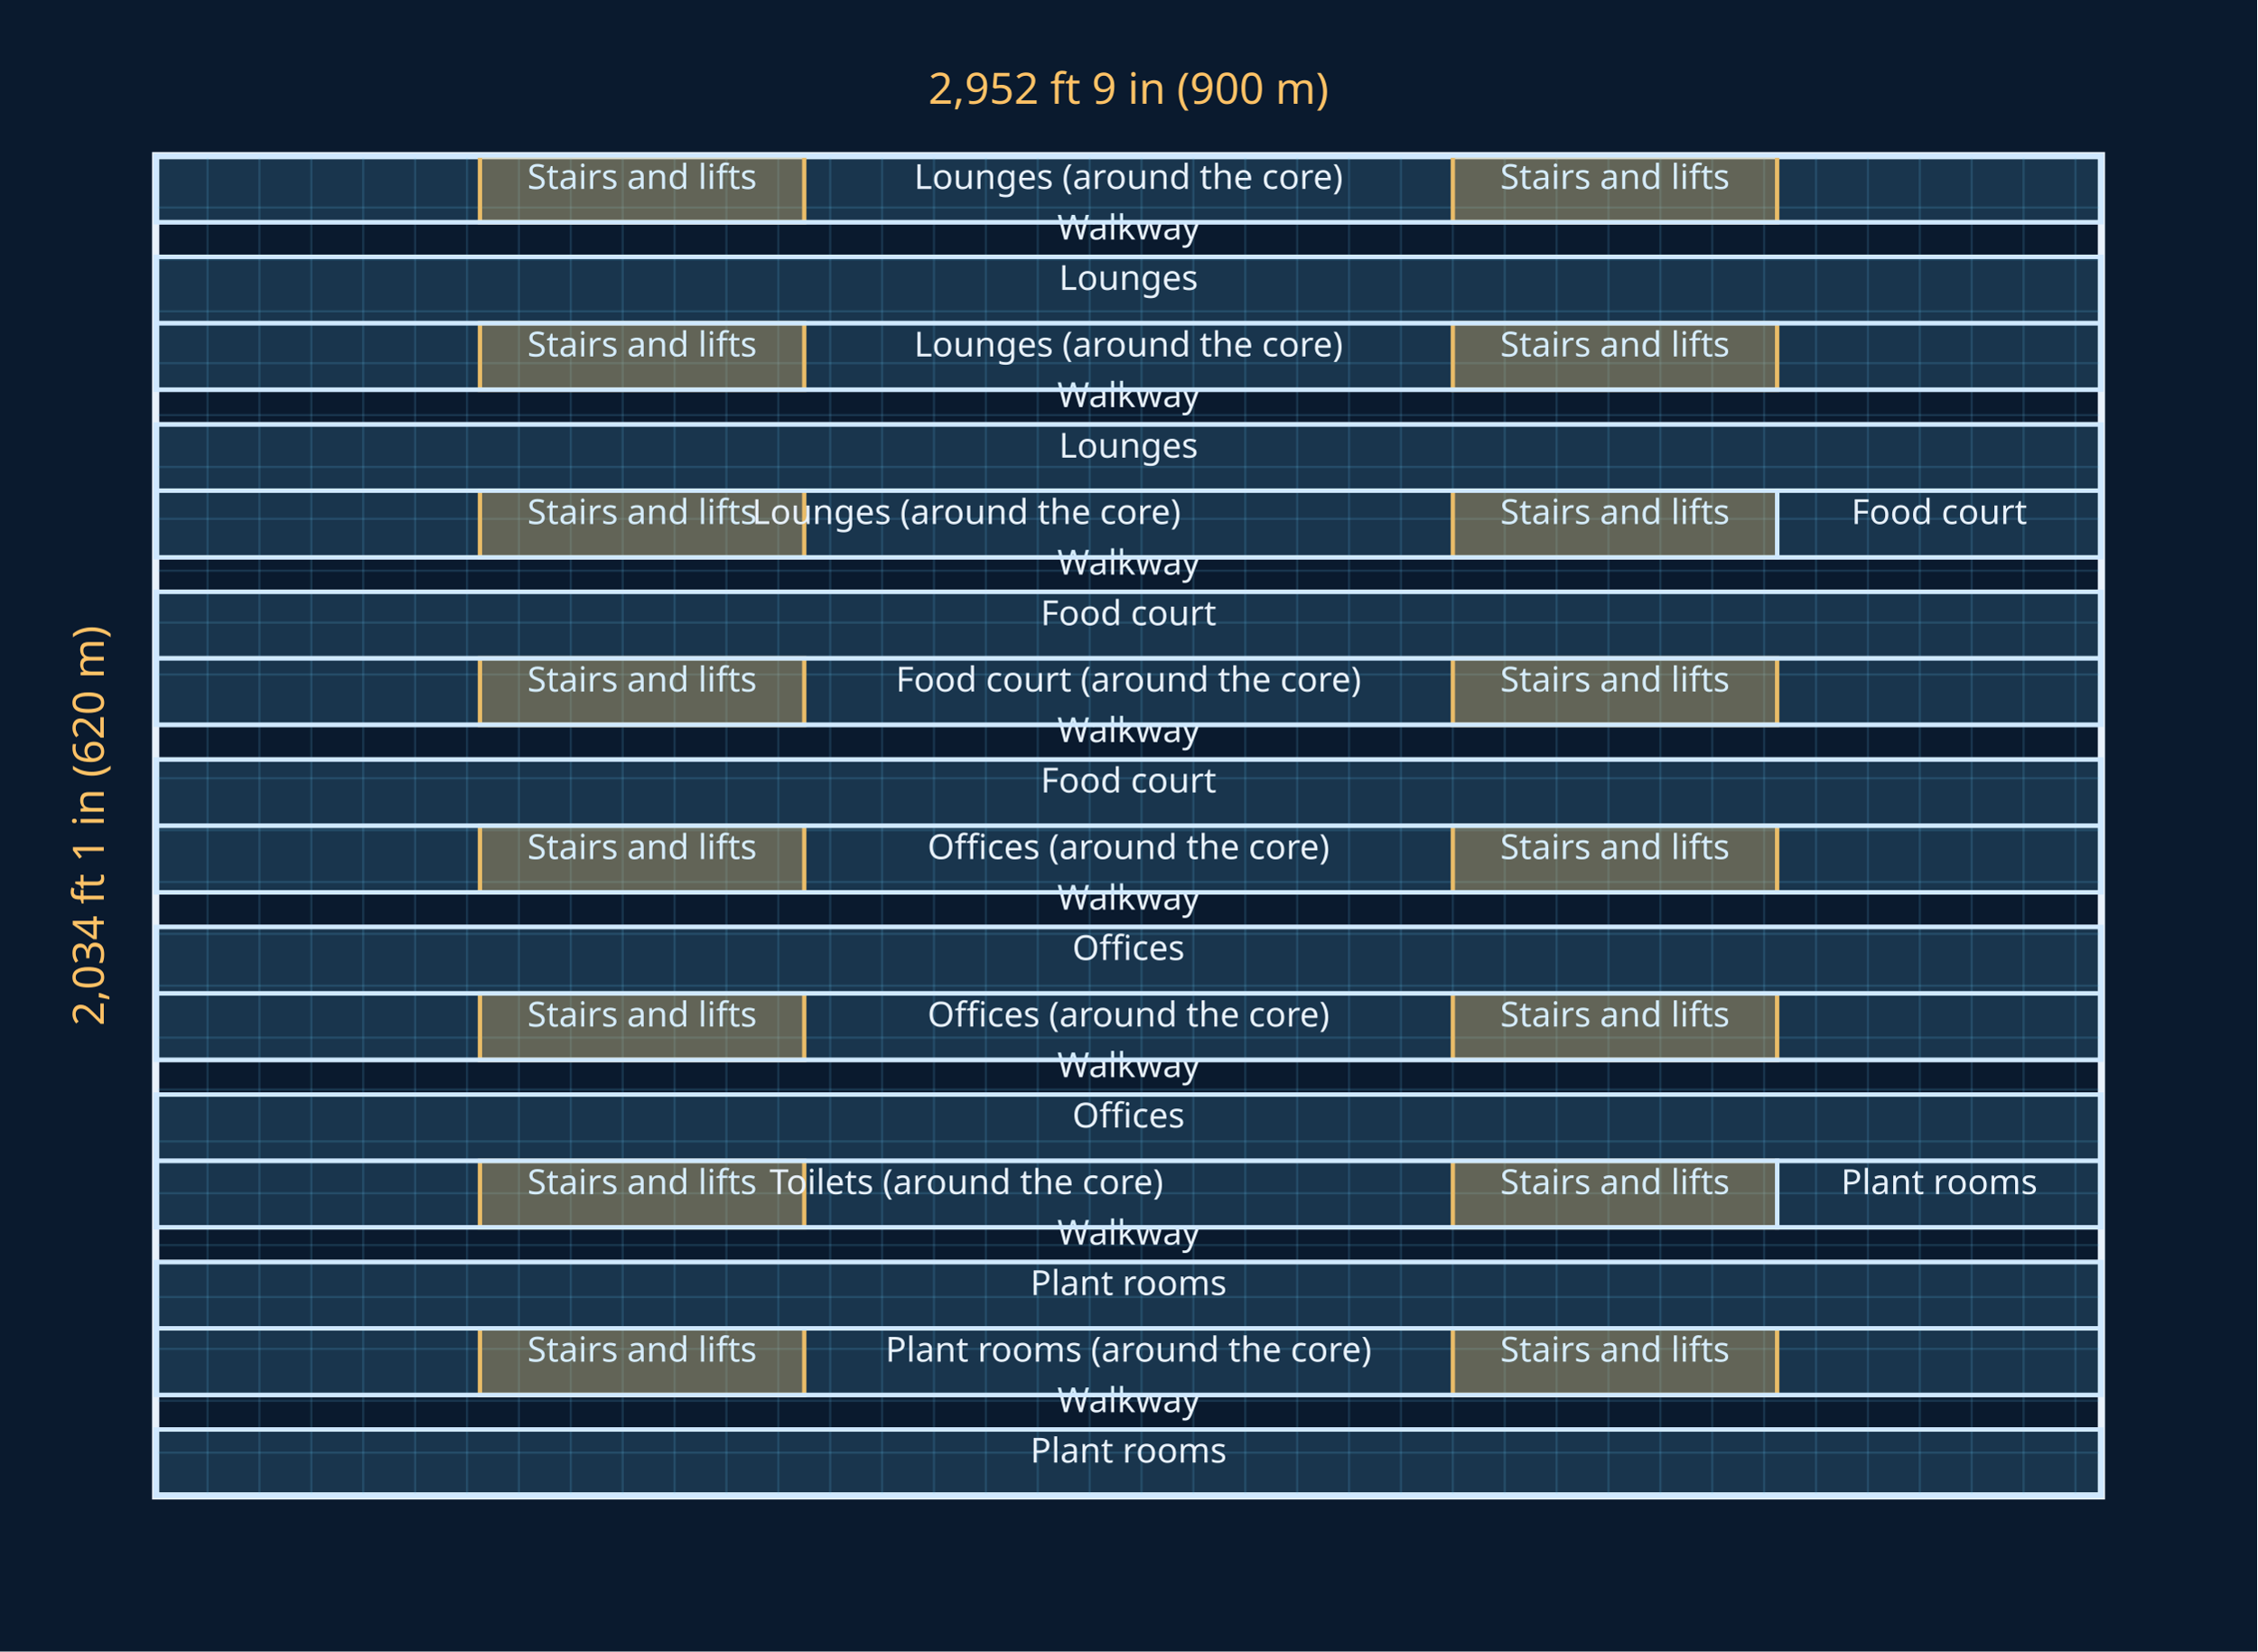
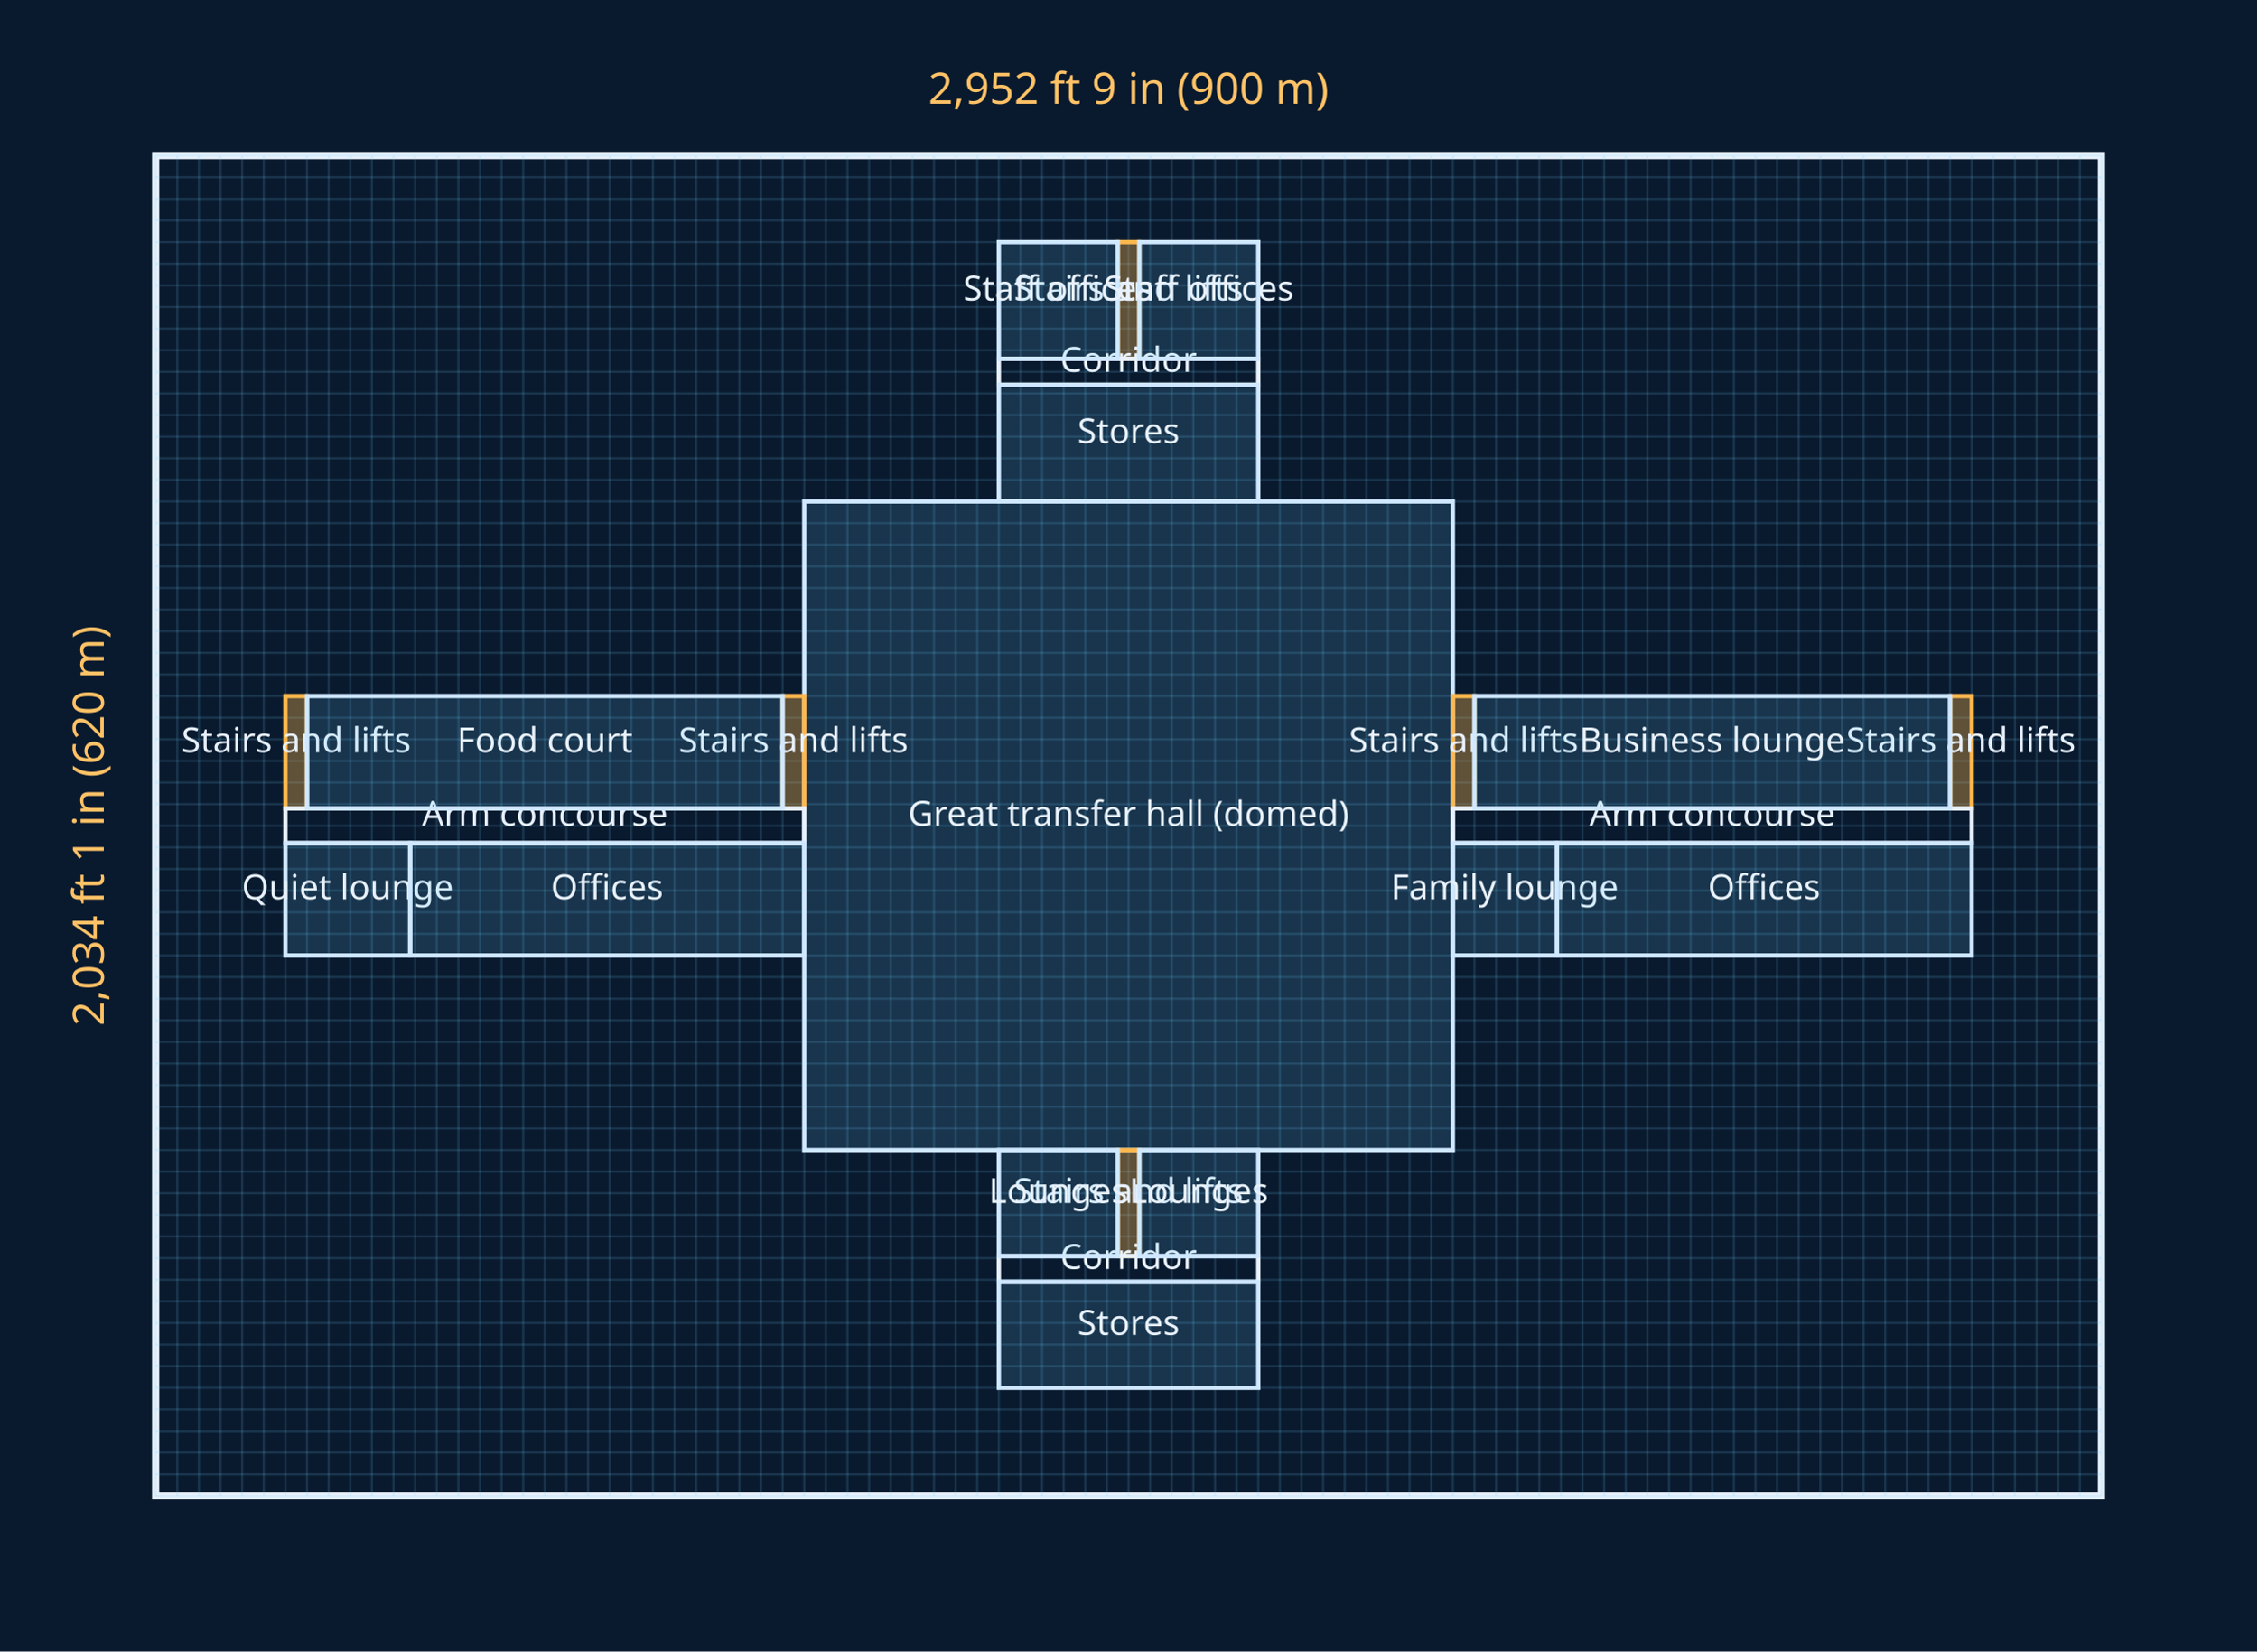
<svg xmlns="http://www.w3.org/2000/svg" viewBox="-72.0 -72.0 1044.0 764.0" font-family="Segoe UI, sans-serif">
  <rect x="-72.0" y="-72.0" width="1044.0" height="764.0" fill="#0a1a2e" />
  <rect x="0" y="0" width="900.0" height="620.0" fill="none" stroke="#e8f1fb" stroke-width="3.33" />
  <line x1="0.0" y1="0" x2="0.0" y2="620.0" stroke="#6fd0ff" stroke-opacity=".15" stroke-width="1.00" />
-   <line x1="24.0" y1="0" x2="24.0" y2="620.0" stroke="#6fd0ff" stroke-opacity=".15" stroke-width="1.00" />
-   <line x1="48.0" y1="0" x2="48.0" y2="620.0" stroke="#6fd0ff" stroke-opacity=".15" stroke-width="1.00" />
-   <line x1="72.0" y1="0" x2="72.0" y2="620.0" stroke="#6fd0ff" stroke-opacity=".15" stroke-width="1.00" />
-   <line x1="96.0" y1="0" x2="96.0" y2="620.0" stroke="#6fd0ff" stroke-opacity=".15" stroke-width="1.00" />
+   <line x1="10.0" y1="0" x2="10.0" y2="620.0" stroke="#6fd0ff" stroke-opacity=".15" stroke-width="1.00" />
+   <line x1="20.0" y1="0" x2="20.0" y2="620.0" stroke="#6fd0ff" stroke-opacity=".15" stroke-width="1.00" />
+   <line x1="30.0" y1="0" x2="30.0" y2="620.0" stroke="#6fd0ff" stroke-opacity=".15" stroke-width="1.00" />
+   <line x1="40.0" y1="0" x2="40.0" y2="620.0" stroke="#6fd0ff" stroke-opacity=".15" stroke-width="1.00" />
+   <line x1="50.0" y1="0" x2="50.0" y2="620.0" stroke="#6fd0ff" stroke-opacity=".15" stroke-width="1.00" />
+   <line x1="60.0" y1="0" x2="60.0" y2="620.0" stroke="#6fd0ff" stroke-opacity=".15" stroke-width="1.00" />
+   <line x1="70.0" y1="0" x2="70.0" y2="620.0" stroke="#6fd0ff" stroke-opacity=".15" stroke-width="1.00" />
+   <line x1="80.0" y1="0" x2="80.0" y2="620.0" stroke="#6fd0ff" stroke-opacity=".15" stroke-width="1.00" />
+   <line x1="90.0" y1="0" x2="90.0" y2="620.0" stroke="#6fd0ff" stroke-opacity=".15" stroke-width="1.00" />
+   <line x1="100.0" y1="0" x2="100.0" y2="620.0" stroke="#6fd0ff" stroke-opacity=".15" stroke-width="1.00" />
+   <line x1="110.0" y1="0" x2="110.0" y2="620.0" stroke="#6fd0ff" stroke-opacity=".15" stroke-width="1.00" />
  <line x1="120.0" y1="0" x2="120.0" y2="620.0" stroke="#6fd0ff" stroke-opacity=".15" stroke-width="1.00" />
-   <line x1="144.0" y1="0" x2="144.0" y2="620.0" stroke="#6fd0ff" stroke-opacity=".15" stroke-width="1.00" />
-   <line x1="168.0" y1="0" x2="168.0" y2="620.0" stroke="#6fd0ff" stroke-opacity=".15" stroke-width="1.00" />
-   <line x1="192.0" y1="0" x2="192.0" y2="620.0" stroke="#6fd0ff" stroke-opacity=".15" stroke-width="1.00" />
-   <line x1="216.0" y1="0" x2="216.0" y2="620.0" stroke="#6fd0ff" stroke-opacity=".15" stroke-width="1.00" />
+   <line x1="130.0" y1="0" x2="130.0" y2="620.0" stroke="#6fd0ff" stroke-opacity=".15" stroke-width="1.00" />
+   <line x1="140.0" y1="0" x2="140.0" y2="620.0" stroke="#6fd0ff" stroke-opacity=".15" stroke-width="1.00" />
+   <line x1="150.0" y1="0" x2="150.0" y2="620.0" stroke="#6fd0ff" stroke-opacity=".15" stroke-width="1.00" />
+   <line x1="160.0" y1="0" x2="160.0" y2="620.0" stroke="#6fd0ff" stroke-opacity=".15" stroke-width="1.00" />
+   <line x1="170.0" y1="0" x2="170.0" y2="620.0" stroke="#6fd0ff" stroke-opacity=".15" stroke-width="1.00" />
+   <line x1="180.0" y1="0" x2="180.0" y2="620.0" stroke="#6fd0ff" stroke-opacity=".15" stroke-width="1.00" />
+   <line x1="190.0" y1="0" x2="190.0" y2="620.0" stroke="#6fd0ff" stroke-opacity=".15" stroke-width="1.00" />
+   <line x1="200.0" y1="0" x2="200.0" y2="620.0" stroke="#6fd0ff" stroke-opacity=".15" stroke-width="1.00" />
+   <line x1="210.0" y1="0" x2="210.0" y2="620.0" stroke="#6fd0ff" stroke-opacity=".15" stroke-width="1.00" />
+   <line x1="220.0" y1="0" x2="220.0" y2="620.0" stroke="#6fd0ff" stroke-opacity=".15" stroke-width="1.00" />
+   <line x1="230.0" y1="0" x2="230.0" y2="620.0" stroke="#6fd0ff" stroke-opacity=".15" stroke-width="1.00" />
  <line x1="240.0" y1="0" x2="240.0" y2="620.0" stroke="#6fd0ff" stroke-opacity=".15" stroke-width="1.00" />
-   <line x1="264.0" y1="0" x2="264.0" y2="620.0" stroke="#6fd0ff" stroke-opacity=".15" stroke-width="1.00" />
-   <line x1="288.0" y1="0" x2="288.0" y2="620.0" stroke="#6fd0ff" stroke-opacity=".15" stroke-width="1.00" />
-   <line x1="312.0" y1="0" x2="312.0" y2="620.0" stroke="#6fd0ff" stroke-opacity=".15" stroke-width="1.00" />
-   <line x1="336.0" y1="0" x2="336.0" y2="620.0" stroke="#6fd0ff" stroke-opacity=".15" stroke-width="1.00" />
+   <line x1="250.0" y1="0" x2="250.0" y2="620.0" stroke="#6fd0ff" stroke-opacity=".15" stroke-width="1.00" />
+   <line x1="260.0" y1="0" x2="260.0" y2="620.0" stroke="#6fd0ff" stroke-opacity=".15" stroke-width="1.00" />
+   <line x1="270.0" y1="0" x2="270.0" y2="620.0" stroke="#6fd0ff" stroke-opacity=".15" stroke-width="1.00" />
+   <line x1="280.0" y1="0" x2="280.0" y2="620.0" stroke="#6fd0ff" stroke-opacity=".15" stroke-width="1.00" />
+   <line x1="290.0" y1="0" x2="290.0" y2="620.0" stroke="#6fd0ff" stroke-opacity=".15" stroke-width="1.00" />
+   <line x1="300.0" y1="0" x2="300.0" y2="620.0" stroke="#6fd0ff" stroke-opacity=".15" stroke-width="1.00" />
+   <line x1="310.0" y1="0" x2="310.0" y2="620.0" stroke="#6fd0ff" stroke-opacity=".15" stroke-width="1.00" />
+   <line x1="320.0" y1="0" x2="320.0" y2="620.0" stroke="#6fd0ff" stroke-opacity=".15" stroke-width="1.00" />
+   <line x1="330.0" y1="0" x2="330.0" y2="620.0" stroke="#6fd0ff" stroke-opacity=".15" stroke-width="1.00" />
+   <line x1="340.0" y1="0" x2="340.0" y2="620.0" stroke="#6fd0ff" stroke-opacity=".15" stroke-width="1.00" />
+   <line x1="350.0" y1="0" x2="350.0" y2="620.0" stroke="#6fd0ff" stroke-opacity=".15" stroke-width="1.00" />
  <line x1="360.0" y1="0" x2="360.0" y2="620.0" stroke="#6fd0ff" stroke-opacity=".15" stroke-width="1.00" />
-   <line x1="384.0" y1="0" x2="384.0" y2="620.0" stroke="#6fd0ff" stroke-opacity=".15" stroke-width="1.00" />
-   <line x1="408.0" y1="0" x2="408.0" y2="620.0" stroke="#6fd0ff" stroke-opacity=".15" stroke-width="1.00" />
-   <line x1="432.0" y1="0" x2="432.0" y2="620.0" stroke="#6fd0ff" stroke-opacity=".15" stroke-width="1.00" />
-   <line x1="456.0" y1="0" x2="456.0" y2="620.0" stroke="#6fd0ff" stroke-opacity=".15" stroke-width="1.00" />
+   <line x1="370.0" y1="0" x2="370.0" y2="620.0" stroke="#6fd0ff" stroke-opacity=".15" stroke-width="1.00" />
+   <line x1="380.0" y1="0" x2="380.0" y2="620.0" stroke="#6fd0ff" stroke-opacity=".15" stroke-width="1.00" />
+   <line x1="390.0" y1="0" x2="390.0" y2="620.0" stroke="#6fd0ff" stroke-opacity=".15" stroke-width="1.00" />
+   <line x1="400.0" y1="0" x2="400.0" y2="620.0" stroke="#6fd0ff" stroke-opacity=".15" stroke-width="1.00" />
+   <line x1="410.0" y1="0" x2="410.0" y2="620.0" stroke="#6fd0ff" stroke-opacity=".15" stroke-width="1.00" />
+   <line x1="420.0" y1="0" x2="420.0" y2="620.0" stroke="#6fd0ff" stroke-opacity=".15" stroke-width="1.00" />
+   <line x1="430.0" y1="0" x2="430.0" y2="620.0" stroke="#6fd0ff" stroke-opacity=".15" stroke-width="1.00" />
+   <line x1="440.0" y1="0" x2="440.0" y2="620.0" stroke="#6fd0ff" stroke-opacity=".15" stroke-width="1.00" />
+   <line x1="450.0" y1="0" x2="450.0" y2="620.0" stroke="#6fd0ff" stroke-opacity=".15" stroke-width="1.00" />
+   <line x1="460.0" y1="0" x2="460.0" y2="620.0" stroke="#6fd0ff" stroke-opacity=".15" stroke-width="1.00" />
+   <line x1="470.0" y1="0" x2="470.0" y2="620.0" stroke="#6fd0ff" stroke-opacity=".15" stroke-width="1.00" />
  <line x1="480.0" y1="0" x2="480.0" y2="620.0" stroke="#6fd0ff" stroke-opacity=".15" stroke-width="1.00" />
-   <line x1="504.0" y1="0" x2="504.0" y2="620.0" stroke="#6fd0ff" stroke-opacity=".15" stroke-width="1.00" />
-   <line x1="528.0" y1="0" x2="528.0" y2="620.0" stroke="#6fd0ff" stroke-opacity=".15" stroke-width="1.00" />
-   <line x1="552.0" y1="0" x2="552.0" y2="620.0" stroke="#6fd0ff" stroke-opacity=".15" stroke-width="1.00" />
-   <line x1="576.0" y1="0" x2="576.0" y2="620.0" stroke="#6fd0ff" stroke-opacity=".15" stroke-width="1.00" />
+   <line x1="490.0" y1="0" x2="490.0" y2="620.0" stroke="#6fd0ff" stroke-opacity=".15" stroke-width="1.00" />
+   <line x1="500.0" y1="0" x2="500.0" y2="620.0" stroke="#6fd0ff" stroke-opacity=".15" stroke-width="1.00" />
+   <line x1="510.0" y1="0" x2="510.0" y2="620.0" stroke="#6fd0ff" stroke-opacity=".15" stroke-width="1.00" />
+   <line x1="520.0" y1="0" x2="520.0" y2="620.0" stroke="#6fd0ff" stroke-opacity=".15" stroke-width="1.00" />
+   <line x1="530.0" y1="0" x2="530.0" y2="620.0" stroke="#6fd0ff" stroke-opacity=".15" stroke-width="1.00" />
+   <line x1="540.0" y1="0" x2="540.0" y2="620.0" stroke="#6fd0ff" stroke-opacity=".15" stroke-width="1.00" />
+   <line x1="550.0" y1="0" x2="550.0" y2="620.0" stroke="#6fd0ff" stroke-opacity=".15" stroke-width="1.00" />
+   <line x1="560.0" y1="0" x2="560.0" y2="620.0" stroke="#6fd0ff" stroke-opacity=".15" stroke-width="1.00" />
+   <line x1="570.0" y1="0" x2="570.0" y2="620.0" stroke="#6fd0ff" stroke-opacity=".15" stroke-width="1.00" />
+   <line x1="580.0" y1="0" x2="580.0" y2="620.0" stroke="#6fd0ff" stroke-opacity=".15" stroke-width="1.00" />
+   <line x1="590.0" y1="0" x2="590.0" y2="620.0" stroke="#6fd0ff" stroke-opacity=".15" stroke-width="1.00" />
  <line x1="600.0" y1="0" x2="600.0" y2="620.0" stroke="#6fd0ff" stroke-opacity=".15" stroke-width="1.00" />
-   <line x1="624.0" y1="0" x2="624.0" y2="620.0" stroke="#6fd0ff" stroke-opacity=".15" stroke-width="1.00" />
-   <line x1="648.0" y1="0" x2="648.0" y2="620.0" stroke="#6fd0ff" stroke-opacity=".15" stroke-width="1.00" />
-   <line x1="672.0" y1="0" x2="672.0" y2="620.0" stroke="#6fd0ff" stroke-opacity=".15" stroke-width="1.00" />
-   <line x1="696.0" y1="0" x2="696.0" y2="620.0" stroke="#6fd0ff" stroke-opacity=".15" stroke-width="1.00" />
+   <line x1="610.0" y1="0" x2="610.0" y2="620.0" stroke="#6fd0ff" stroke-opacity=".15" stroke-width="1.00" />
+   <line x1="620.0" y1="0" x2="620.0" y2="620.0" stroke="#6fd0ff" stroke-opacity=".15" stroke-width="1.00" />
+   <line x1="630.0" y1="0" x2="630.0" y2="620.0" stroke="#6fd0ff" stroke-opacity=".15" stroke-width="1.00" />
+   <line x1="640.0" y1="0" x2="640.0" y2="620.0" stroke="#6fd0ff" stroke-opacity=".15" stroke-width="1.00" />
+   <line x1="650.0" y1="0" x2="650.0" y2="620.0" stroke="#6fd0ff" stroke-opacity=".15" stroke-width="1.00" />
+   <line x1="660.0" y1="0" x2="660.0" y2="620.0" stroke="#6fd0ff" stroke-opacity=".15" stroke-width="1.00" />
+   <line x1="670.0" y1="0" x2="670.0" y2="620.0" stroke="#6fd0ff" stroke-opacity=".15" stroke-width="1.00" />
+   <line x1="680.0" y1="0" x2="680.0" y2="620.0" stroke="#6fd0ff" stroke-opacity=".15" stroke-width="1.00" />
+   <line x1="690.0" y1="0" x2="690.0" y2="620.0" stroke="#6fd0ff" stroke-opacity=".15" stroke-width="1.00" />
+   <line x1="700.0" y1="0" x2="700.0" y2="620.0" stroke="#6fd0ff" stroke-opacity=".15" stroke-width="1.00" />
+   <line x1="710.0" y1="0" x2="710.0" y2="620.0" stroke="#6fd0ff" stroke-opacity=".15" stroke-width="1.00" />
  <line x1="720.0" y1="0" x2="720.0" y2="620.0" stroke="#6fd0ff" stroke-opacity=".15" stroke-width="1.00" />
-   <line x1="744.0" y1="0" x2="744.0" y2="620.0" stroke="#6fd0ff" stroke-opacity=".15" stroke-width="1.00" />
-   <line x1="768.0" y1="0" x2="768.0" y2="620.0" stroke="#6fd0ff" stroke-opacity=".15" stroke-width="1.00" />
-   <line x1="792.0" y1="0" x2="792.0" y2="620.0" stroke="#6fd0ff" stroke-opacity=".15" stroke-width="1.00" />
-   <line x1="816.0" y1="0" x2="816.0" y2="620.0" stroke="#6fd0ff" stroke-opacity=".15" stroke-width="1.00" />
+   <line x1="730.0" y1="0" x2="730.0" y2="620.0" stroke="#6fd0ff" stroke-opacity=".15" stroke-width="1.00" />
+   <line x1="740.0" y1="0" x2="740.0" y2="620.0" stroke="#6fd0ff" stroke-opacity=".15" stroke-width="1.00" />
+   <line x1="750.0" y1="0" x2="750.0" y2="620.0" stroke="#6fd0ff" stroke-opacity=".15" stroke-width="1.00" />
+   <line x1="760.0" y1="0" x2="760.0" y2="620.0" stroke="#6fd0ff" stroke-opacity=".15" stroke-width="1.00" />
+   <line x1="770.0" y1="0" x2="770.0" y2="620.0" stroke="#6fd0ff" stroke-opacity=".15" stroke-width="1.00" />
+   <line x1="780.0" y1="0" x2="780.0" y2="620.0" stroke="#6fd0ff" stroke-opacity=".15" stroke-width="1.00" />
+   <line x1="790.0" y1="0" x2="790.0" y2="620.0" stroke="#6fd0ff" stroke-opacity=".15" stroke-width="1.00" />
+   <line x1="800.0" y1="0" x2="800.0" y2="620.0" stroke="#6fd0ff" stroke-opacity=".15" stroke-width="1.00" />
+   <line x1="810.0" y1="0" x2="810.0" y2="620.0" stroke="#6fd0ff" stroke-opacity=".15" stroke-width="1.00" />
+   <line x1="820.0" y1="0" x2="820.0" y2="620.0" stroke="#6fd0ff" stroke-opacity=".15" stroke-width="1.00" />
+   <line x1="830.0" y1="0" x2="830.0" y2="620.0" stroke="#6fd0ff" stroke-opacity=".15" stroke-width="1.00" />
  <line x1="840.0" y1="0" x2="840.0" y2="620.0" stroke="#6fd0ff" stroke-opacity=".15" stroke-width="1.00" />
-   <line x1="864.0" y1="0" x2="864.0" y2="620.0" stroke="#6fd0ff" stroke-opacity=".15" stroke-width="1.00" />
-   <line x1="888.0" y1="0" x2="888.0" y2="620.0" stroke="#6fd0ff" stroke-opacity=".15" stroke-width="1.00" />
+   <line x1="850.0" y1="0" x2="850.0" y2="620.0" stroke="#6fd0ff" stroke-opacity=".15" stroke-width="1.00" />
+   <line x1="860.0" y1="0" x2="860.0" y2="620.0" stroke="#6fd0ff" stroke-opacity=".15" stroke-width="1.00" />
+   <line x1="870.0" y1="0" x2="870.0" y2="620.0" stroke="#6fd0ff" stroke-opacity=".15" stroke-width="1.00" />
+   <line x1="880.0" y1="0" x2="880.0" y2="620.0" stroke="#6fd0ff" stroke-opacity=".15" stroke-width="1.00" />
+   <line x1="890.0" y1="0" x2="890.0" y2="620.0" stroke="#6fd0ff" stroke-opacity=".15" stroke-width="1.00" />
+   <line x1="900.0" y1="0" x2="900.0" y2="620.0" stroke="#6fd0ff" stroke-opacity=".15" stroke-width="1.00" />
  <line x1="0" y1="0.0" x2="900.0" y2="0.0" stroke="#6fd0ff" stroke-opacity=".15" stroke-width="1.00" />
-   <line x1="0" y1="24.0" x2="900.0" y2="24.0" stroke="#6fd0ff" stroke-opacity=".15" stroke-width="1.00" />
-   <line x1="0" y1="48.0" x2="900.0" y2="48.0" stroke="#6fd0ff" stroke-opacity=".15" stroke-width="1.00" />
-   <line x1="0" y1="72.0" x2="900.0" y2="72.0" stroke="#6fd0ff" stroke-opacity=".15" stroke-width="1.00" />
-   <line x1="0" y1="96.0" x2="900.0" y2="96.0" stroke="#6fd0ff" stroke-opacity=".15" stroke-width="1.00" />
+   <line x1="0" y1="10.0" x2="900.0" y2="10.0" stroke="#6fd0ff" stroke-opacity=".15" stroke-width="1.00" />
+   <line x1="0" y1="20.0" x2="900.0" y2="20.0" stroke="#6fd0ff" stroke-opacity=".15" stroke-width="1.00" />
+   <line x1="0" y1="30.0" x2="900.0" y2="30.0" stroke="#6fd0ff" stroke-opacity=".15" stroke-width="1.00" />
+   <line x1="0" y1="40.0" x2="900.0" y2="40.0" stroke="#6fd0ff" stroke-opacity=".15" stroke-width="1.00" />
+   <line x1="0" y1="50.0" x2="900.0" y2="50.0" stroke="#6fd0ff" stroke-opacity=".15" stroke-width="1.00" />
+   <line x1="0" y1="60.0" x2="900.0" y2="60.0" stroke="#6fd0ff" stroke-opacity=".15" stroke-width="1.00" />
+   <line x1="0" y1="70.0" x2="900.0" y2="70.0" stroke="#6fd0ff" stroke-opacity=".15" stroke-width="1.00" />
+   <line x1="0" y1="80.0" x2="900.0" y2="80.0" stroke="#6fd0ff" stroke-opacity=".15" stroke-width="1.00" />
+   <line x1="0" y1="90.0" x2="900.0" y2="90.0" stroke="#6fd0ff" stroke-opacity=".15" stroke-width="1.00" />
+   <line x1="0" y1="100.0" x2="900.0" y2="100.0" stroke="#6fd0ff" stroke-opacity=".15" stroke-width="1.00" />
+   <line x1="0" y1="110.0" x2="900.0" y2="110.0" stroke="#6fd0ff" stroke-opacity=".15" stroke-width="1.00" />
  <line x1="0" y1="120.0" x2="900.0" y2="120.0" stroke="#6fd0ff" stroke-opacity=".15" stroke-width="1.00" />
-   <line x1="0" y1="144.0" x2="900.0" y2="144.0" stroke="#6fd0ff" stroke-opacity=".15" stroke-width="1.00" />
-   <line x1="0" y1="168.0" x2="900.0" y2="168.0" stroke="#6fd0ff" stroke-opacity=".15" stroke-width="1.00" />
-   <line x1="0" y1="192.0" x2="900.0" y2="192.0" stroke="#6fd0ff" stroke-opacity=".15" stroke-width="1.00" />
-   <line x1="0" y1="216.0" x2="900.0" y2="216.0" stroke="#6fd0ff" stroke-opacity=".15" stroke-width="1.00" />
+   <line x1="0" y1="130.0" x2="900.0" y2="130.0" stroke="#6fd0ff" stroke-opacity=".15" stroke-width="1.00" />
+   <line x1="0" y1="140.0" x2="900.0" y2="140.0" stroke="#6fd0ff" stroke-opacity=".15" stroke-width="1.00" />
+   <line x1="0" y1="150.0" x2="900.0" y2="150.0" stroke="#6fd0ff" stroke-opacity=".15" stroke-width="1.00" />
+   <line x1="0" y1="160.0" x2="900.0" y2="160.0" stroke="#6fd0ff" stroke-opacity=".15" stroke-width="1.00" />
+   <line x1="0" y1="170.0" x2="900.0" y2="170.0" stroke="#6fd0ff" stroke-opacity=".15" stroke-width="1.00" />
+   <line x1="0" y1="180.0" x2="900.0" y2="180.0" stroke="#6fd0ff" stroke-opacity=".15" stroke-width="1.00" />
+   <line x1="0" y1="190.0" x2="900.0" y2="190.0" stroke="#6fd0ff" stroke-opacity=".15" stroke-width="1.00" />
+   <line x1="0" y1="200.0" x2="900.0" y2="200.0" stroke="#6fd0ff" stroke-opacity=".15" stroke-width="1.00" />
+   <line x1="0" y1="210.0" x2="900.0" y2="210.0" stroke="#6fd0ff" stroke-opacity=".15" stroke-width="1.00" />
+   <line x1="0" y1="220.0" x2="900.0" y2="220.0" stroke="#6fd0ff" stroke-opacity=".15" stroke-width="1.00" />
+   <line x1="0" y1="230.0" x2="900.0" y2="230.0" stroke="#6fd0ff" stroke-opacity=".15" stroke-width="1.00" />
  <line x1="0" y1="240.0" x2="900.0" y2="240.0" stroke="#6fd0ff" stroke-opacity=".15" stroke-width="1.00" />
-   <line x1="0" y1="264.0" x2="900.0" y2="264.0" stroke="#6fd0ff" stroke-opacity=".15" stroke-width="1.00" />
-   <line x1="0" y1="288.0" x2="900.0" y2="288.0" stroke="#6fd0ff" stroke-opacity=".15" stroke-width="1.00" />
-   <line x1="0" y1="312.0" x2="900.0" y2="312.0" stroke="#6fd0ff" stroke-opacity=".15" stroke-width="1.00" />
-   <line x1="0" y1="336.0" x2="900.0" y2="336.0" stroke="#6fd0ff" stroke-opacity=".15" stroke-width="1.00" />
+   <line x1="0" y1="250.0" x2="900.0" y2="250.0" stroke="#6fd0ff" stroke-opacity=".15" stroke-width="1.00" />
+   <line x1="0" y1="260.0" x2="900.0" y2="260.0" stroke="#6fd0ff" stroke-opacity=".15" stroke-width="1.00" />
+   <line x1="0" y1="270.0" x2="900.0" y2="270.0" stroke="#6fd0ff" stroke-opacity=".15" stroke-width="1.00" />
+   <line x1="0" y1="280.0" x2="900.0" y2="280.0" stroke="#6fd0ff" stroke-opacity=".15" stroke-width="1.00" />
+   <line x1="0" y1="290.0" x2="900.0" y2="290.0" stroke="#6fd0ff" stroke-opacity=".15" stroke-width="1.00" />
+   <line x1="0" y1="300.0" x2="900.0" y2="300.0" stroke="#6fd0ff" stroke-opacity=".15" stroke-width="1.00" />
+   <line x1="0" y1="310.0" x2="900.0" y2="310.0" stroke="#6fd0ff" stroke-opacity=".15" stroke-width="1.00" />
+   <line x1="0" y1="320.0" x2="900.0" y2="320.0" stroke="#6fd0ff" stroke-opacity=".15" stroke-width="1.00" />
+   <line x1="0" y1="330.0" x2="900.0" y2="330.0" stroke="#6fd0ff" stroke-opacity=".15" stroke-width="1.00" />
+   <line x1="0" y1="340.0" x2="900.0" y2="340.0" stroke="#6fd0ff" stroke-opacity=".15" stroke-width="1.00" />
+   <line x1="0" y1="350.0" x2="900.0" y2="350.0" stroke="#6fd0ff" stroke-opacity=".15" stroke-width="1.00" />
  <line x1="0" y1="360.0" x2="900.0" y2="360.0" stroke="#6fd0ff" stroke-opacity=".15" stroke-width="1.00" />
-   <line x1="0" y1="384.0" x2="900.0" y2="384.0" stroke="#6fd0ff" stroke-opacity=".15" stroke-width="1.00" />
-   <line x1="0" y1="408.0" x2="900.0" y2="408.0" stroke="#6fd0ff" stroke-opacity=".15" stroke-width="1.00" />
-   <line x1="0" y1="432.0" x2="900.0" y2="432.0" stroke="#6fd0ff" stroke-opacity=".15" stroke-width="1.00" />
-   <line x1="0" y1="456.0" x2="900.0" y2="456.0" stroke="#6fd0ff" stroke-opacity=".15" stroke-width="1.00" />
+   <line x1="0" y1="370.0" x2="900.0" y2="370.0" stroke="#6fd0ff" stroke-opacity=".15" stroke-width="1.00" />
+   <line x1="0" y1="380.0" x2="900.0" y2="380.0" stroke="#6fd0ff" stroke-opacity=".15" stroke-width="1.00" />
+   <line x1="0" y1="390.0" x2="900.0" y2="390.0" stroke="#6fd0ff" stroke-opacity=".15" stroke-width="1.00" />
+   <line x1="0" y1="400.0" x2="900.0" y2="400.0" stroke="#6fd0ff" stroke-opacity=".15" stroke-width="1.00" />
+   <line x1="0" y1="410.0" x2="900.0" y2="410.0" stroke="#6fd0ff" stroke-opacity=".15" stroke-width="1.00" />
+   <line x1="0" y1="420.0" x2="900.0" y2="420.0" stroke="#6fd0ff" stroke-opacity=".15" stroke-width="1.00" />
+   <line x1="0" y1="430.0" x2="900.0" y2="430.0" stroke="#6fd0ff" stroke-opacity=".15" stroke-width="1.00" />
+   <line x1="0" y1="440.0" x2="900.0" y2="440.0" stroke="#6fd0ff" stroke-opacity=".15" stroke-width="1.00" />
+   <line x1="0" y1="450.0" x2="900.0" y2="450.0" stroke="#6fd0ff" stroke-opacity=".15" stroke-width="1.00" />
+   <line x1="0" y1="460.0" x2="900.0" y2="460.0" stroke="#6fd0ff" stroke-opacity=".15" stroke-width="1.00" />
+   <line x1="0" y1="470.0" x2="900.0" y2="470.0" stroke="#6fd0ff" stroke-opacity=".15" stroke-width="1.00" />
  <line x1="0" y1="480.0" x2="900.0" y2="480.0" stroke="#6fd0ff" stroke-opacity=".15" stroke-width="1.00" />
-   <line x1="0" y1="504.0" x2="900.0" y2="504.0" stroke="#6fd0ff" stroke-opacity=".15" stroke-width="1.00" />
-   <line x1="0" y1="528.0" x2="900.0" y2="528.0" stroke="#6fd0ff" stroke-opacity=".15" stroke-width="1.00" />
-   <line x1="0" y1="552.0" x2="900.0" y2="552.0" stroke="#6fd0ff" stroke-opacity=".15" stroke-width="1.00" />
-   <line x1="0" y1="576.0" x2="900.0" y2="576.0" stroke="#6fd0ff" stroke-opacity=".15" stroke-width="1.00" />
+   <line x1="0" y1="490.0" x2="900.0" y2="490.0" stroke="#6fd0ff" stroke-opacity=".15" stroke-width="1.00" />
+   <line x1="0" y1="500.0" x2="900.0" y2="500.0" stroke="#6fd0ff" stroke-opacity=".15" stroke-width="1.00" />
+   <line x1="0" y1="510.0" x2="900.0" y2="510.0" stroke="#6fd0ff" stroke-opacity=".15" stroke-width="1.00" />
+   <line x1="0" y1="520.0" x2="900.0" y2="520.0" stroke="#6fd0ff" stroke-opacity=".15" stroke-width="1.00" />
+   <line x1="0" y1="530.0" x2="900.0" y2="530.0" stroke="#6fd0ff" stroke-opacity=".15" stroke-width="1.00" />
+   <line x1="0" y1="540.0" x2="900.0" y2="540.0" stroke="#6fd0ff" stroke-opacity=".15" stroke-width="1.00" />
+   <line x1="0" y1="550.0" x2="900.0" y2="550.0" stroke="#6fd0ff" stroke-opacity=".15" stroke-width="1.00" />
+   <line x1="0" y1="560.0" x2="900.0" y2="560.0" stroke="#6fd0ff" stroke-opacity=".15" stroke-width="1.00" />
+   <line x1="0" y1="570.0" x2="900.0" y2="570.0" stroke="#6fd0ff" stroke-opacity=".15" stroke-width="1.00" />
+   <line x1="0" y1="580.0" x2="900.0" y2="580.0" stroke="#6fd0ff" stroke-opacity=".15" stroke-width="1.00" />
+   <line x1="0" y1="590.0" x2="900.0" y2="590.0" stroke="#6fd0ff" stroke-opacity=".15" stroke-width="1.00" />
  <line x1="0" y1="600.0" x2="900.0" y2="600.0" stroke="#6fd0ff" stroke-opacity=".15" stroke-width="1.00" />
-   <polygon points="150.0,0.0 300.0,0.0 300.0,30.8 150.0,30.8" fill="rgba(255,184,77,.35)" stroke="#ffb84d" stroke-width="2.00" />
-   <text x="225.0" y="15.4" font-size="16.0" fill="#e8f1fb" text-anchor="middle">Stairs and lifts</text>
-   <polygon points="600.0,0.0 750.0,0.0 750.0,30.8 600.0,30.8" fill="rgba(255,184,77,.35)" stroke="#ffb84d" stroke-width="2.00" />
-   <text x="675.0" y="15.4" font-size="16.0" fill="#e8f1fb" text-anchor="middle">Stairs and lifts</text>
-   <polygon points="150.0,77.5 300.0,77.5 300.0,108.3 150.0,108.3" fill="rgba(255,184,77,.35)" stroke="#ffb84d" stroke-width="2.00" />
-   <text x="225.0" y="92.9" font-size="16.0" fill="#e8f1fb" text-anchor="middle">Stairs and lifts</text>
-   <polygon points="600.0,77.5 750.0,77.5 750.0,108.3 600.0,108.3" fill="rgba(255,184,77,.35)" stroke="#ffb84d" stroke-width="2.00" />
-   <text x="675.0" y="92.9" font-size="16.0" fill="#e8f1fb" text-anchor="middle">Stairs and lifts</text>
-   <polygon points="150.0,155.0 300.0,155.0 300.0,185.8 150.0,185.8" fill="rgba(255,184,77,.35)" stroke="#ffb84d" stroke-width="2.00" />
-   <text x="225.0" y="170.4" font-size="16.0" fill="#e8f1fb" text-anchor="middle">Stairs and lifts</text>
-   <polygon points="600.0,155.0 750.0,155.0 750.0,185.8 600.0,185.8" fill="rgba(255,184,77,.35)" stroke="#ffb84d" stroke-width="2.00" />
-   <text x="675.0" y="170.4" font-size="16.0" fill="#e8f1fb" text-anchor="middle">Stairs and lifts</text>
-   <polygon points="150.0,232.5 300.0,232.5 300.0,263.3 150.0,263.3" fill="rgba(255,184,77,.35)" stroke="#ffb84d" stroke-width="2.00" />
-   <text x="225.0" y="247.9" font-size="16.0" fill="#e8f1fb" text-anchor="middle">Stairs and lifts</text>
-   <polygon points="600.0,232.5 750.0,232.5 750.0,263.3 600.0,263.3" fill="rgba(255,184,77,.35)" stroke="#ffb84d" stroke-width="2.00" />
-   <text x="675.0" y="247.9" font-size="16.0" fill="#e8f1fb" text-anchor="middle">Stairs and lifts</text>
-   <polygon points="150.0,310.0 300.0,310.0 300.0,340.8 150.0,340.8" fill="rgba(255,184,77,.35)" stroke="#ffb84d" stroke-width="2.00" />
-   <text x="225.0" y="325.4" font-size="16.0" fill="#e8f1fb" text-anchor="middle">Stairs and lifts</text>
-   <polygon points="600.0,310.0 750.0,310.0 750.0,340.8 600.0,340.8" fill="rgba(255,184,77,.35)" stroke="#ffb84d" stroke-width="2.00" />
-   <text x="675.0" y="325.4" font-size="16.0" fill="#e8f1fb" text-anchor="middle">Stairs and lifts</text>
-   <polygon points="150.0,387.5 300.0,387.5 300.0,418.3 150.0,418.3" fill="rgba(255,184,77,.35)" stroke="#ffb84d" stroke-width="2.00" />
-   <text x="225.0" y="402.9" font-size="16.0" fill="#e8f1fb" text-anchor="middle">Stairs and lifts</text>
-   <polygon points="600.0,387.5 750.0,387.5 750.0,418.3 600.0,418.3" fill="rgba(255,184,77,.35)" stroke="#ffb84d" stroke-width="2.00" />
-   <text x="675.0" y="402.9" font-size="16.0" fill="#e8f1fb" text-anchor="middle">Stairs and lifts</text>
-   <polygon points="150.0,465.0 300.0,465.0 300.0,495.8 150.0,495.8" fill="rgba(255,184,77,.35)" stroke="#ffb84d" stroke-width="2.00" />
-   <text x="225.0" y="480.4" font-size="16.0" fill="#e8f1fb" text-anchor="middle">Stairs and lifts</text>
-   <polygon points="600.0,465.0 750.0,465.0 750.0,495.8 600.0,495.8" fill="rgba(255,184,77,.35)" stroke="#ffb84d" stroke-width="2.00" />
-   <text x="675.0" y="480.4" font-size="16.0" fill="#e8f1fb" text-anchor="middle">Stairs and lifts</text>
-   <polygon points="150.0,542.5 300.0,542.5 300.0,573.3 150.0,573.3" fill="rgba(255,184,77,.35)" stroke="#ffb84d" stroke-width="2.00" />
-   <text x="225.0" y="557.9" font-size="16.0" fill="#e8f1fb" text-anchor="middle">Stairs and lifts</text>
-   <polygon points="600.0,542.5 750.0,542.5 750.0,573.3 600.0,573.3" fill="rgba(255,184,77,.35)" stroke="#ffb84d" stroke-width="2.00" />
-   <text x="675.0" y="557.9" font-size="16.0" fill="#e8f1fb" text-anchor="middle">Stairs and lifts</text>
-   <polygon points="0.0,30.8 900.0,30.8 900.0,46.8 0.0,46.8" fill="none" stroke="#e8f1fb" stroke-width="2.00" />
-   <text x="450.0" y="38.8" font-size="16.0" fill="#e8f1fb" text-anchor="middle">Walkway</text>
-   <polygon points="0.0,108.3 900.0,108.3 900.0,124.3 0.0,124.3" fill="none" stroke="#e8f1fb" stroke-width="2.00" />
-   <text x="450.0" y="116.3" font-size="16.0" fill="#e8f1fb" text-anchor="middle">Walkway</text>
-   <polygon points="0.0,185.8 900.0,185.8 900.0,201.8 0.0,201.8" fill="none" stroke="#e8f1fb" stroke-width="2.00" />
-   <text x="450.0" y="193.8" font-size="16.0" fill="#e8f1fb" text-anchor="middle">Walkway</text>
-   <polygon points="0.0,263.3 900.0,263.3 900.0,279.3 0.0,279.3" fill="none" stroke="#e8f1fb" stroke-width="2.00" />
-   <text x="450.0" y="271.3" font-size="16.0" fill="#e8f1fb" text-anchor="middle">Walkway</text>
-   <polygon points="0.0,340.8 900.0,340.8 900.0,356.8 0.0,356.8" fill="none" stroke="#e8f1fb" stroke-width="2.00" />
-   <text x="450.0" y="348.8" font-size="16.0" fill="#e8f1fb" text-anchor="middle">Walkway</text>
-   <polygon points="0.0,418.3 900.0,418.3 900.0,434.3 0.0,434.3" fill="none" stroke="#e8f1fb" stroke-width="2.00" />
-   <text x="450.0" y="426.3" font-size="16.0" fill="#e8f1fb" text-anchor="middle">Walkway</text>
-   <polygon points="0.0,495.8 900.0,495.8 900.0,511.8 0.0,511.8" fill="none" stroke="#e8f1fb" stroke-width="2.00" />
-   <text x="450.0" y="503.8" font-size="16.0" fill="#e8f1fb" text-anchor="middle">Walkway</text>
-   <polygon points="0.0,573.3 900.0,573.3 900.0,589.3 0.0,589.3" fill="none" stroke="#e8f1fb" stroke-width="2.00" />
-   <text x="450.0" y="581.3" font-size="16.0" fill="#e8f1fb" text-anchor="middle">Walkway</text>
-   <polygon points="0.0,0.0 900.0,0.0 900.0,30.8 0.0,30.8" fill="rgba(111,208,255,.15)" stroke="#cfe8ff" stroke-width="2.00" />
-   <text x="450.0" y="15.4" font-size="16.0" fill="#e8f1fb" text-anchor="middle">Lounges (around the core)</text>
-   <polygon points="0.0,46.8 900.0,46.8 900.0,77.5 0.0,77.5" fill="rgba(111,208,255,.15)" stroke="#cfe8ff" stroke-width="2.00" />
-   <text x="450.0" y="62.1" font-size="16.0" fill="#e8f1fb" text-anchor="middle">Lounges</text>
-   <polygon points="0.0,77.5 900.0,77.5 900.0,108.3 0.0,108.3" fill="rgba(111,208,255,.15)" stroke="#cfe8ff" stroke-width="2.00" />
-   <text x="450.0" y="92.9" font-size="16.0" fill="#e8f1fb" text-anchor="middle">Lounges (around the core)</text>
-   <polygon points="0.0,124.3 900.0,124.3 900.0,155.0 0.0,155.0" fill="rgba(111,208,255,.15)" stroke="#cfe8ff" stroke-width="2.00" />
-   <text x="450.0" y="139.7" font-size="16.0" fill="#e8f1fb" text-anchor="middle">Lounges</text>
-   <polygon points="0.0,155.0 750.0,155.0 750.0,185.8 0.0,185.8" fill="rgba(111,208,255,.15)" stroke="#cfe8ff" stroke-width="2.00" />
-   <text x="375.0" y="170.4" font-size="16.0" fill="#e8f1fb" text-anchor="middle">Lounges (around the core)</text>
-   <polygon points="750.0,155.0 900.0,155.0 900.0,185.8 750.0,185.8" fill="rgba(111,208,255,.15)" stroke="#cfe8ff" stroke-width="2.00" />
-   <text x="825.0" y="170.4" font-size="16.0" fill="#e8f1fb" text-anchor="middle">Food court</text>
-   <polygon points="0.0,201.8 900.0,201.8 900.0,232.5 0.0,232.5" fill="rgba(111,208,255,.15)" stroke="#cfe8ff" stroke-width="2.00" />
-   <text x="450.0" y="217.2" font-size="16.0" fill="#e8f1fb" text-anchor="middle">Food court</text>
-   <polygon points="0.0,232.5 900.0,232.5 900.0,263.3 0.0,263.3" fill="rgba(111,208,255,.15)" stroke="#cfe8ff" stroke-width="2.00" />
-   <text x="450.0" y="247.9" font-size="16.0" fill="#e8f1fb" text-anchor="middle">Food court (around the core)</text>
-   <polygon points="0.0,279.3 900.0,279.3 900.0,310.0 0.0,310.0" fill="rgba(111,208,255,.15)" stroke="#cfe8ff" stroke-width="2.00" />
-   <text x="450.0" y="294.6" font-size="16.0" fill="#e8f1fb" text-anchor="middle">Food court</text>
-   <polygon points="0.0,310.0 900.0,310.0 900.0,340.8 0.0,340.8" fill="rgba(111,208,255,.15)" stroke="#cfe8ff" stroke-width="2.00" />
-   <text x="450.0" y="325.4" font-size="16.0" fill="#e8f1fb" text-anchor="middle">Offices (around the core)</text>
-   <polygon points="0.0,356.8 900.0,356.8 900.0,387.5 0.0,387.5" fill="rgba(111,208,255,.15)" stroke="#cfe8ff" stroke-width="2.00" />
-   <text x="450.0" y="372.1" font-size="16.0" fill="#e8f1fb" text-anchor="middle">Offices</text>
-   <polygon points="0.0,387.5 900.0,387.5 900.0,418.3 0.0,418.3" fill="rgba(111,208,255,.15)" stroke="#cfe8ff" stroke-width="2.00" />
-   <text x="450.0" y="402.9" font-size="16.0" fill="#e8f1fb" text-anchor="middle">Offices (around the core)</text>
-   <polygon points="0.0,434.3 900.0,434.3 900.0,465.0 0.0,465.0" fill="rgba(111,208,255,.15)" stroke="#cfe8ff" stroke-width="2.00" />
-   <text x="450.0" y="449.6" font-size="16.0" fill="#e8f1fb" text-anchor="middle">Offices</text>
-   <polygon points="0.0,465.0 750.0,465.0 750.0,495.8 0.0,495.8" fill="rgba(111,208,255,.15)" stroke="#cfe8ff" stroke-width="2.00" />
-   <text x="375.0" y="480.4" font-size="16.0" fill="#e8f1fb" text-anchor="middle">Toilets (around the core)</text>
-   <polygon points="750.0,465.0 900.0,465.0 900.0,495.8 750.0,495.8" fill="rgba(111,208,255,.15)" stroke="#cfe8ff" stroke-width="2.00" />
-   <text x="825.0" y="480.4" font-size="16.0" fill="#e8f1fb" text-anchor="middle">Plant rooms</text>
-   <polygon points="0.0,511.8 900.0,511.8 900.0,542.5 0.0,542.5" fill="rgba(111,208,255,.15)" stroke="#cfe8ff" stroke-width="2.00" />
-   <text x="450.0" y="527.1" font-size="16.0" fill="#e8f1fb" text-anchor="middle">Plant rooms</text>
-   <polygon points="0.0,542.5 900.0,542.5 900.0,573.3 0.0,573.3" fill="rgba(111,208,255,.15)" stroke="#cfe8ff" stroke-width="2.00" />
-   <text x="450.0" y="557.9" font-size="16.0" fill="#e8f1fb" text-anchor="middle">Plant rooms (around the core)</text>
-   <polygon points="0.0,589.3 900.0,589.3 900.0,620.0 0.0,620.0" fill="rgba(111,208,255,.15)" stroke="#cfe8ff" stroke-width="2.00" />
-   <text x="450.0" y="604.6" font-size="16.0" fill="#e8f1fb" text-anchor="middle">Plant rooms</text>
+   <line x1="0" y1="610.0" x2="900.0" y2="610.0" stroke="#6fd0ff" stroke-opacity=".15" stroke-width="1.00" />
+   <line x1="0" y1="620.0" x2="900.0" y2="620.0" stroke="#6fd0ff" stroke-opacity=".15" stroke-width="1.00" />
+   <polygon points="300.0,160.0 600.0,160.0 600.0,460.0 300.0,460.0" fill="rgba(111,208,255,.15)" stroke="#cfe8ff" stroke-width="2.00" />
+   <text x="450.0" y="310.0" font-size="16.0" fill="#e8f1fb" text-anchor="middle">Great transfer hall (domed)</text>
+   <polygon points="60.0,250.0 70.0,250.0 70.0,302.0 60.0,302.0" fill="rgba(255,184,77,.35)" stroke="#ffb84d" stroke-width="2.00" />
+   <text x="65.0" y="276.0" font-size="16.0" fill="#e8f1fb" text-anchor="middle">Stairs and lifts</text>
+   <polygon points="290.0,250.0 300.0,250.0 300.0,302.0 290.0,302.0" fill="rgba(255,184,77,.35)" stroke="#ffb84d" stroke-width="2.00" />
+   <text x="295.0" y="276.0" font-size="16.0" fill="#e8f1fb" text-anchor="middle">Stairs and lifts</text>
+   <polygon points="60.0,302.0 300.0,302.0 300.0,318.0 60.0,318.0" fill="none" stroke="#e8f1fb" stroke-width="2.00" />
+   <text x="180.0" y="310.0" font-size="16.0" fill="#e8f1fb" text-anchor="middle">Arm concourse</text>
+   <polygon points="70.0,250.0 290.0,250.0 290.0,302.0 70.0,302.0" fill="rgba(111,208,255,.15)" stroke="#cfe8ff" stroke-width="2.00" />
+   <text x="180.0" y="276.0" font-size="16.0" fill="#e8f1fb" text-anchor="middle">Food court</text>
+   <polygon points="60.0,318.0 117.7,318.0 117.7,370.0 60.0,370.0" fill="rgba(111,208,255,.15)" stroke="#cfe8ff" stroke-width="2.00" />
+   <text x="88.8" y="344.0" font-size="16.0" fill="#e8f1fb" text-anchor="middle">Quiet lounge</text>
+   <polygon points="117.7,318.0 300.0,318.0 300.0,370.0 117.7,370.0" fill="rgba(111,208,255,.15)" stroke="#cfe8ff" stroke-width="2.00" />
+   <text x="208.8" y="344.0" font-size="16.0" fill="#e8f1fb" text-anchor="middle">Offices</text>
+   <polygon points="600.0,250.0 610.0,250.0 610.0,302.0 600.0,302.0" fill="rgba(255,184,77,.35)" stroke="#ffb84d" stroke-width="2.00" />
+   <text x="605.0" y="276.0" font-size="16.0" fill="#e8f1fb" text-anchor="middle">Stairs and lifts</text>
+   <polygon points="830.0,250.0 840.0,250.0 840.0,302.0 830.0,302.0" fill="rgba(255,184,77,.35)" stroke="#ffb84d" stroke-width="2.00" />
+   <text x="835.0" y="276.0" font-size="16.0" fill="#e8f1fb" text-anchor="middle">Stairs and lifts</text>
+   <polygon points="600.0,302.0 840.0,302.0 840.0,318.0 600.0,318.0" fill="none" stroke="#e8f1fb" stroke-width="2.00" />
+   <text x="720.0" y="310.0" font-size="16.0" fill="#e8f1fb" text-anchor="middle">Arm concourse</text>
+   <polygon points="610.0,250.0 830.0,250.0 830.0,302.0 610.0,302.0" fill="rgba(111,208,255,.15)" stroke="#cfe8ff" stroke-width="2.00" />
+   <text x="720.0" y="276.0" font-size="16.0" fill="#e8f1fb" text-anchor="middle">Business lounge</text>
+   <polygon points="600.0,318.0 648.1,318.0 648.1,370.0 600.0,370.0" fill="rgba(111,208,255,.15)" stroke="#cfe8ff" stroke-width="2.00" />
+   <text x="624.0" y="344.0" font-size="16.0" fill="#e8f1fb" text-anchor="middle">Family lounge</text>
+   <polygon points="648.1,318.0 840.0,318.0 840.0,370.0 648.1,370.0" fill="rgba(111,208,255,.15)" stroke="#cfe8ff" stroke-width="2.00" />
+   <text x="744.0" y="344.0" font-size="16.0" fill="#e8f1fb" text-anchor="middle">Offices</text>
+   <polygon points="445.0,40.0 455.0,40.0 455.0,94.0 445.0,94.0" fill="rgba(255,184,77,.35)" stroke="#ffb84d" stroke-width="2.00" />
+   <text x="450.0" y="67.0" font-size="16.0" fill="#e8f1fb" text-anchor="middle">Stairs and lifts</text>
+   <polygon points="390.0,94.0 510.0,94.0 510.0,106.0 390.0,106.0" fill="none" stroke="#e8f1fb" stroke-width="2.00" />
+   <text x="450.0" y="100.0" font-size="16.0" fill="#e8f1fb" text-anchor="middle">Corridor</text>
+   <polygon points="390.0,40.0 445.0,40.0 445.0,94.0 390.0,94.0" fill="rgba(111,208,255,.15)" stroke="#cfe8ff" stroke-width="2.00" />
+   <text x="417.5" y="67.0" font-size="16.0" fill="#e8f1fb" text-anchor="middle">Staff offices</text>
+   <polygon points="455.0,40.0 510.0,40.0 510.0,94.0 455.0,94.0" fill="rgba(111,208,255,.15)" stroke="#cfe8ff" stroke-width="2.00" />
+   <text x="482.5" y="67.0" font-size="16.0" fill="#e8f1fb" text-anchor="middle">Staff offices</text>
+   <polygon points="390.0,106.0 510.0,106.0 510.0,160.0 390.0,160.0" fill="rgba(111,208,255,.15)" stroke="#cfe8ff" stroke-width="2.00" />
+   <text x="450.0" y="133.0" font-size="16.0" fill="#e8f1fb" text-anchor="middle">Stores</text>
+   <polygon points="445.0,460.0 455.0,460.0 455.0,509.0 445.0,509.0" fill="rgba(255,184,77,.35)" stroke="#ffb84d" stroke-width="2.00" />
+   <text x="450.0" y="484.5" font-size="16.0" fill="#e8f1fb" text-anchor="middle">Stairs and lifts</text>
+   <polygon points="390.0,509.0 510.0,509.0 510.0,521.0 390.0,521.0" fill="none" stroke="#e8f1fb" stroke-width="2.00" />
+   <text x="450.0" y="515.0" font-size="16.0" fill="#e8f1fb" text-anchor="middle">Corridor</text>
+   <polygon points="390.0,460.0 445.0,460.0 445.0,509.0 390.0,509.0" fill="rgba(111,208,255,.15)" stroke="#cfe8ff" stroke-width="2.00" />
+   <text x="417.5" y="484.5" font-size="16.0" fill="#e8f1fb" text-anchor="middle">Lounges</text>
+   <polygon points="455.0,460.0 510.0,460.0 510.0,509.0 455.0,509.0" fill="rgba(111,208,255,.15)" stroke="#cfe8ff" stroke-width="2.00" />
+   <text x="482.5" y="484.5" font-size="16.0" fill="#e8f1fb" text-anchor="middle">Lounges</text>
+   <polygon points="390.0,521.0 510.0,521.0 510.0,570.0 390.0,570.0" fill="rgba(111,208,255,.15)" stroke="#cfe8ff" stroke-width="2.00" />
+   <text x="450.0" y="545.5" font-size="16.0" fill="#e8f1fb" text-anchor="middle">Stores</text>
  <text x="450.0" y="-24.0" font-size="20.0" fill="#ffc266" text-anchor="middle">2,952 ft 9 in (900 m)</text>
  <text x="-24.0" y="310.0" font-size="20.0" fill="#ffc266" text-anchor="middle" transform="rotate(-90 -24.0 310.0)">2,034 ft 1 in (620 m)</text>
</svg>
